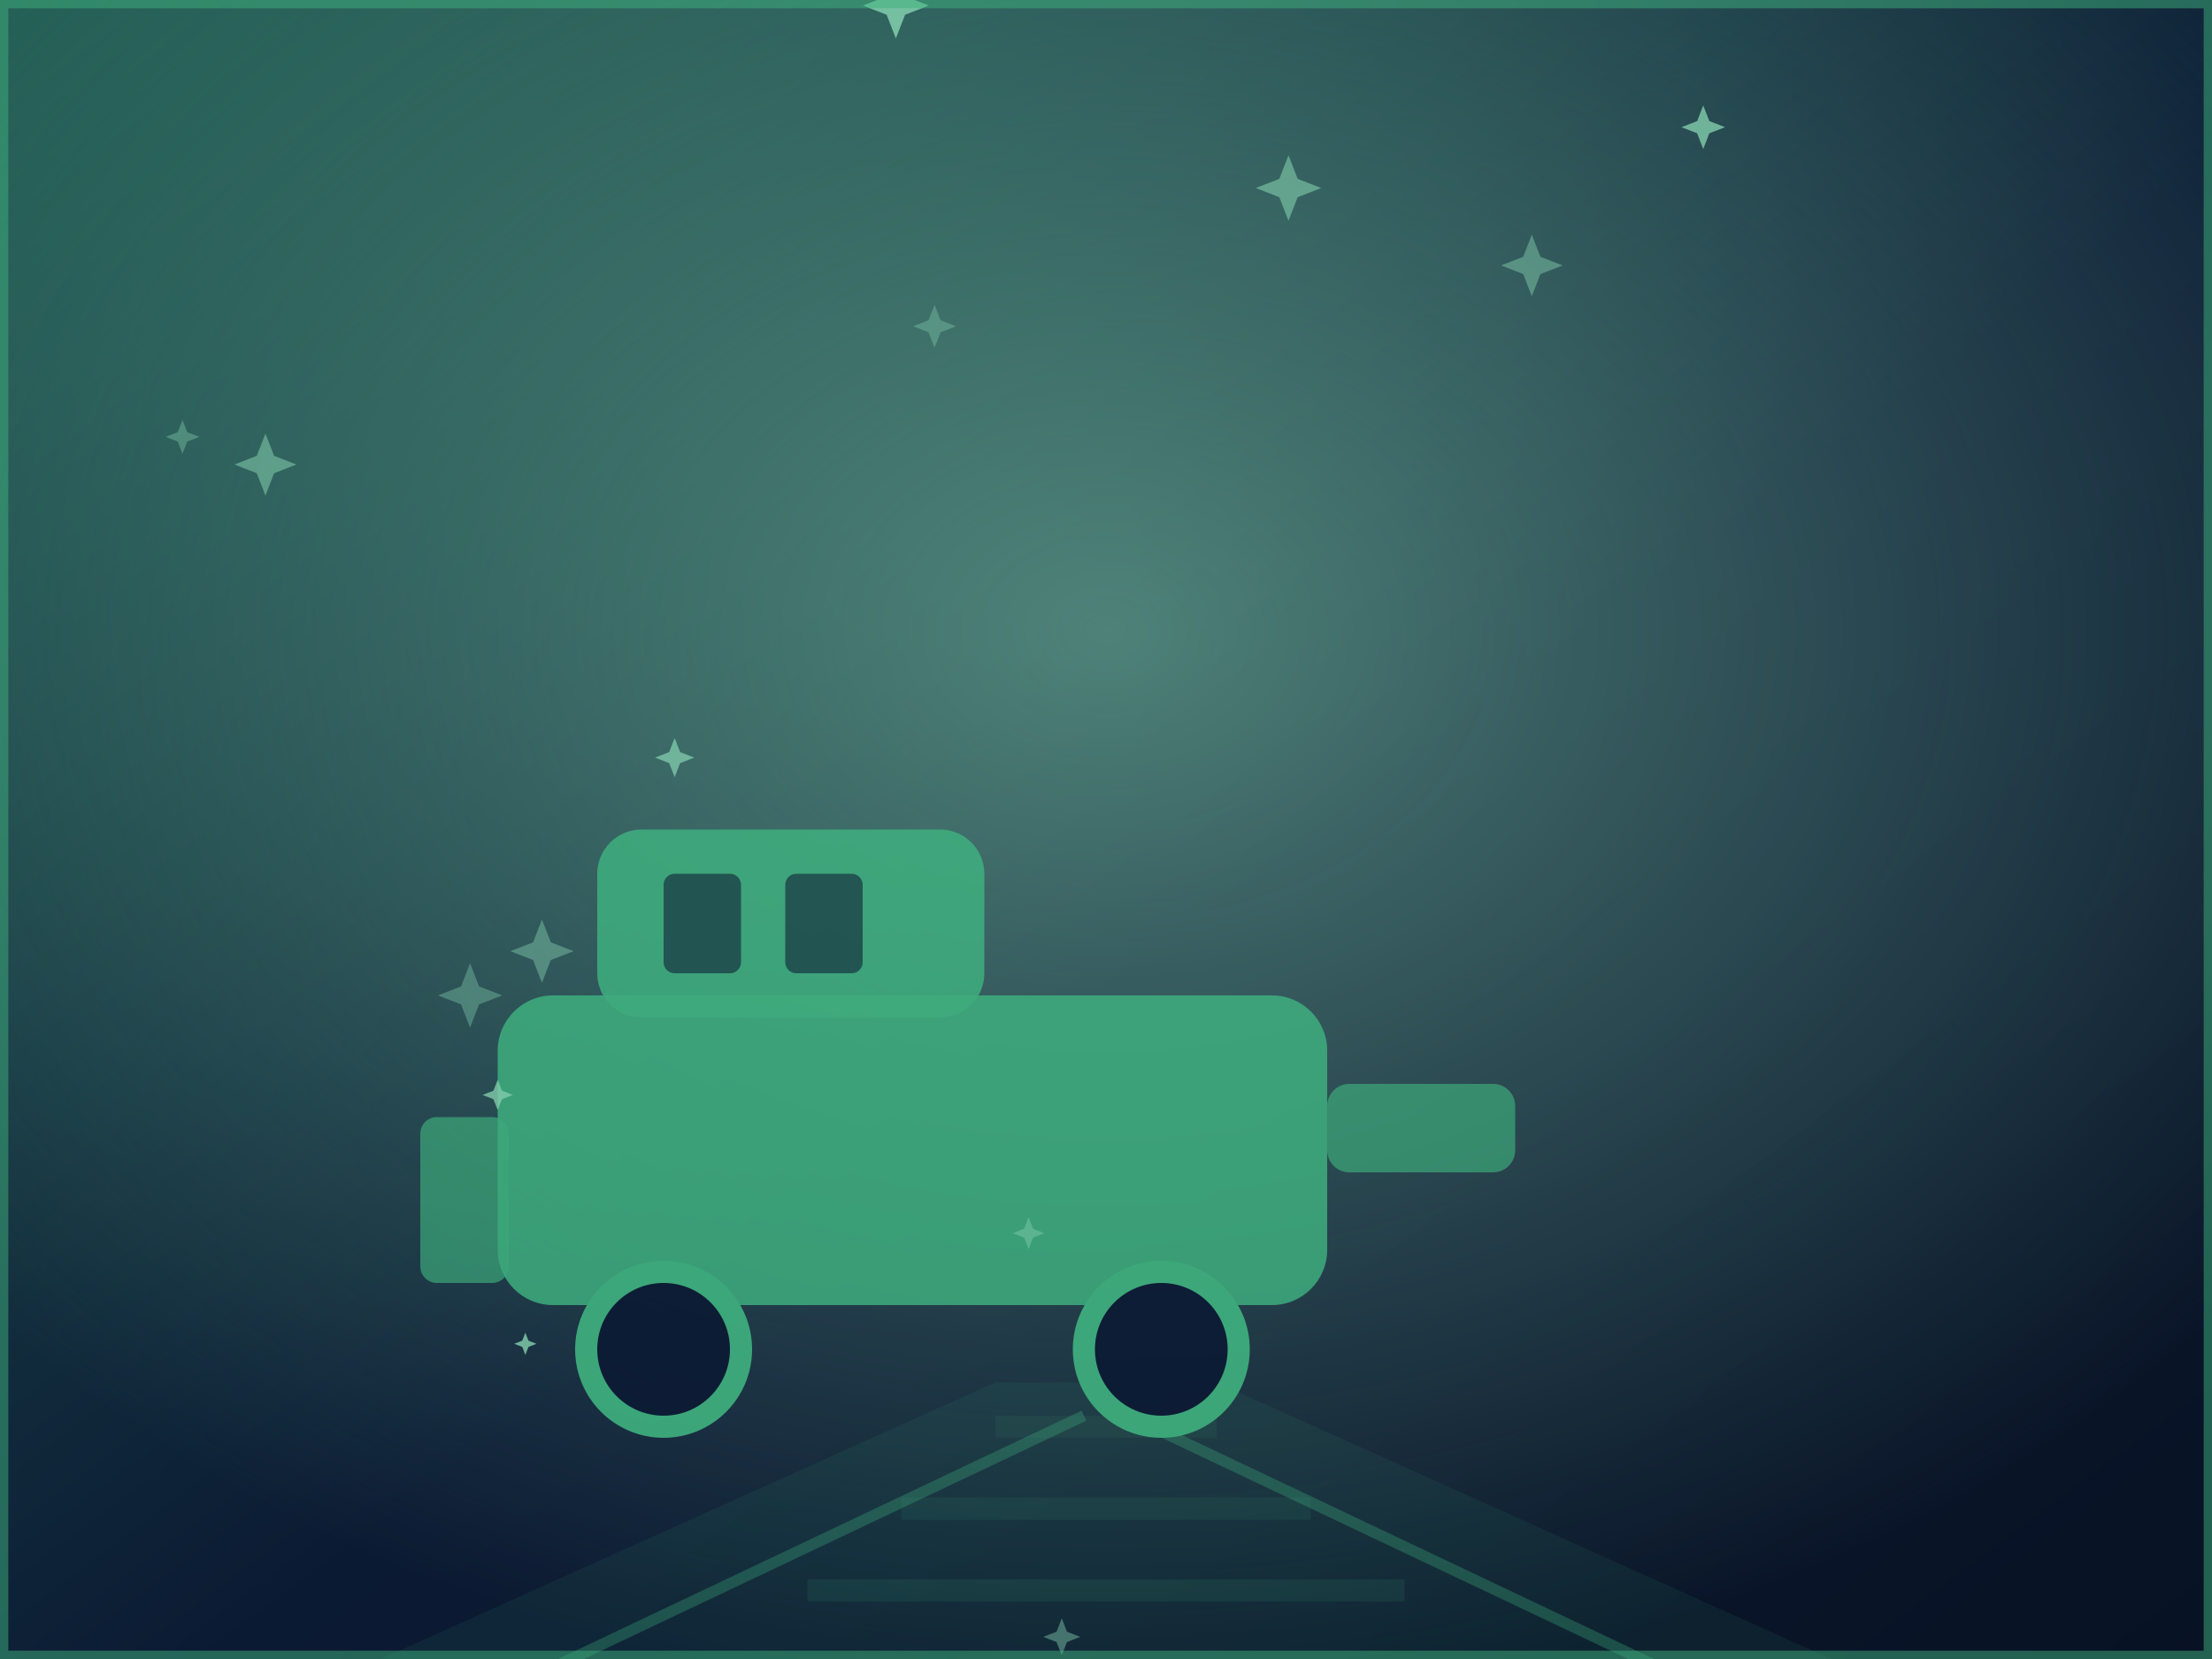
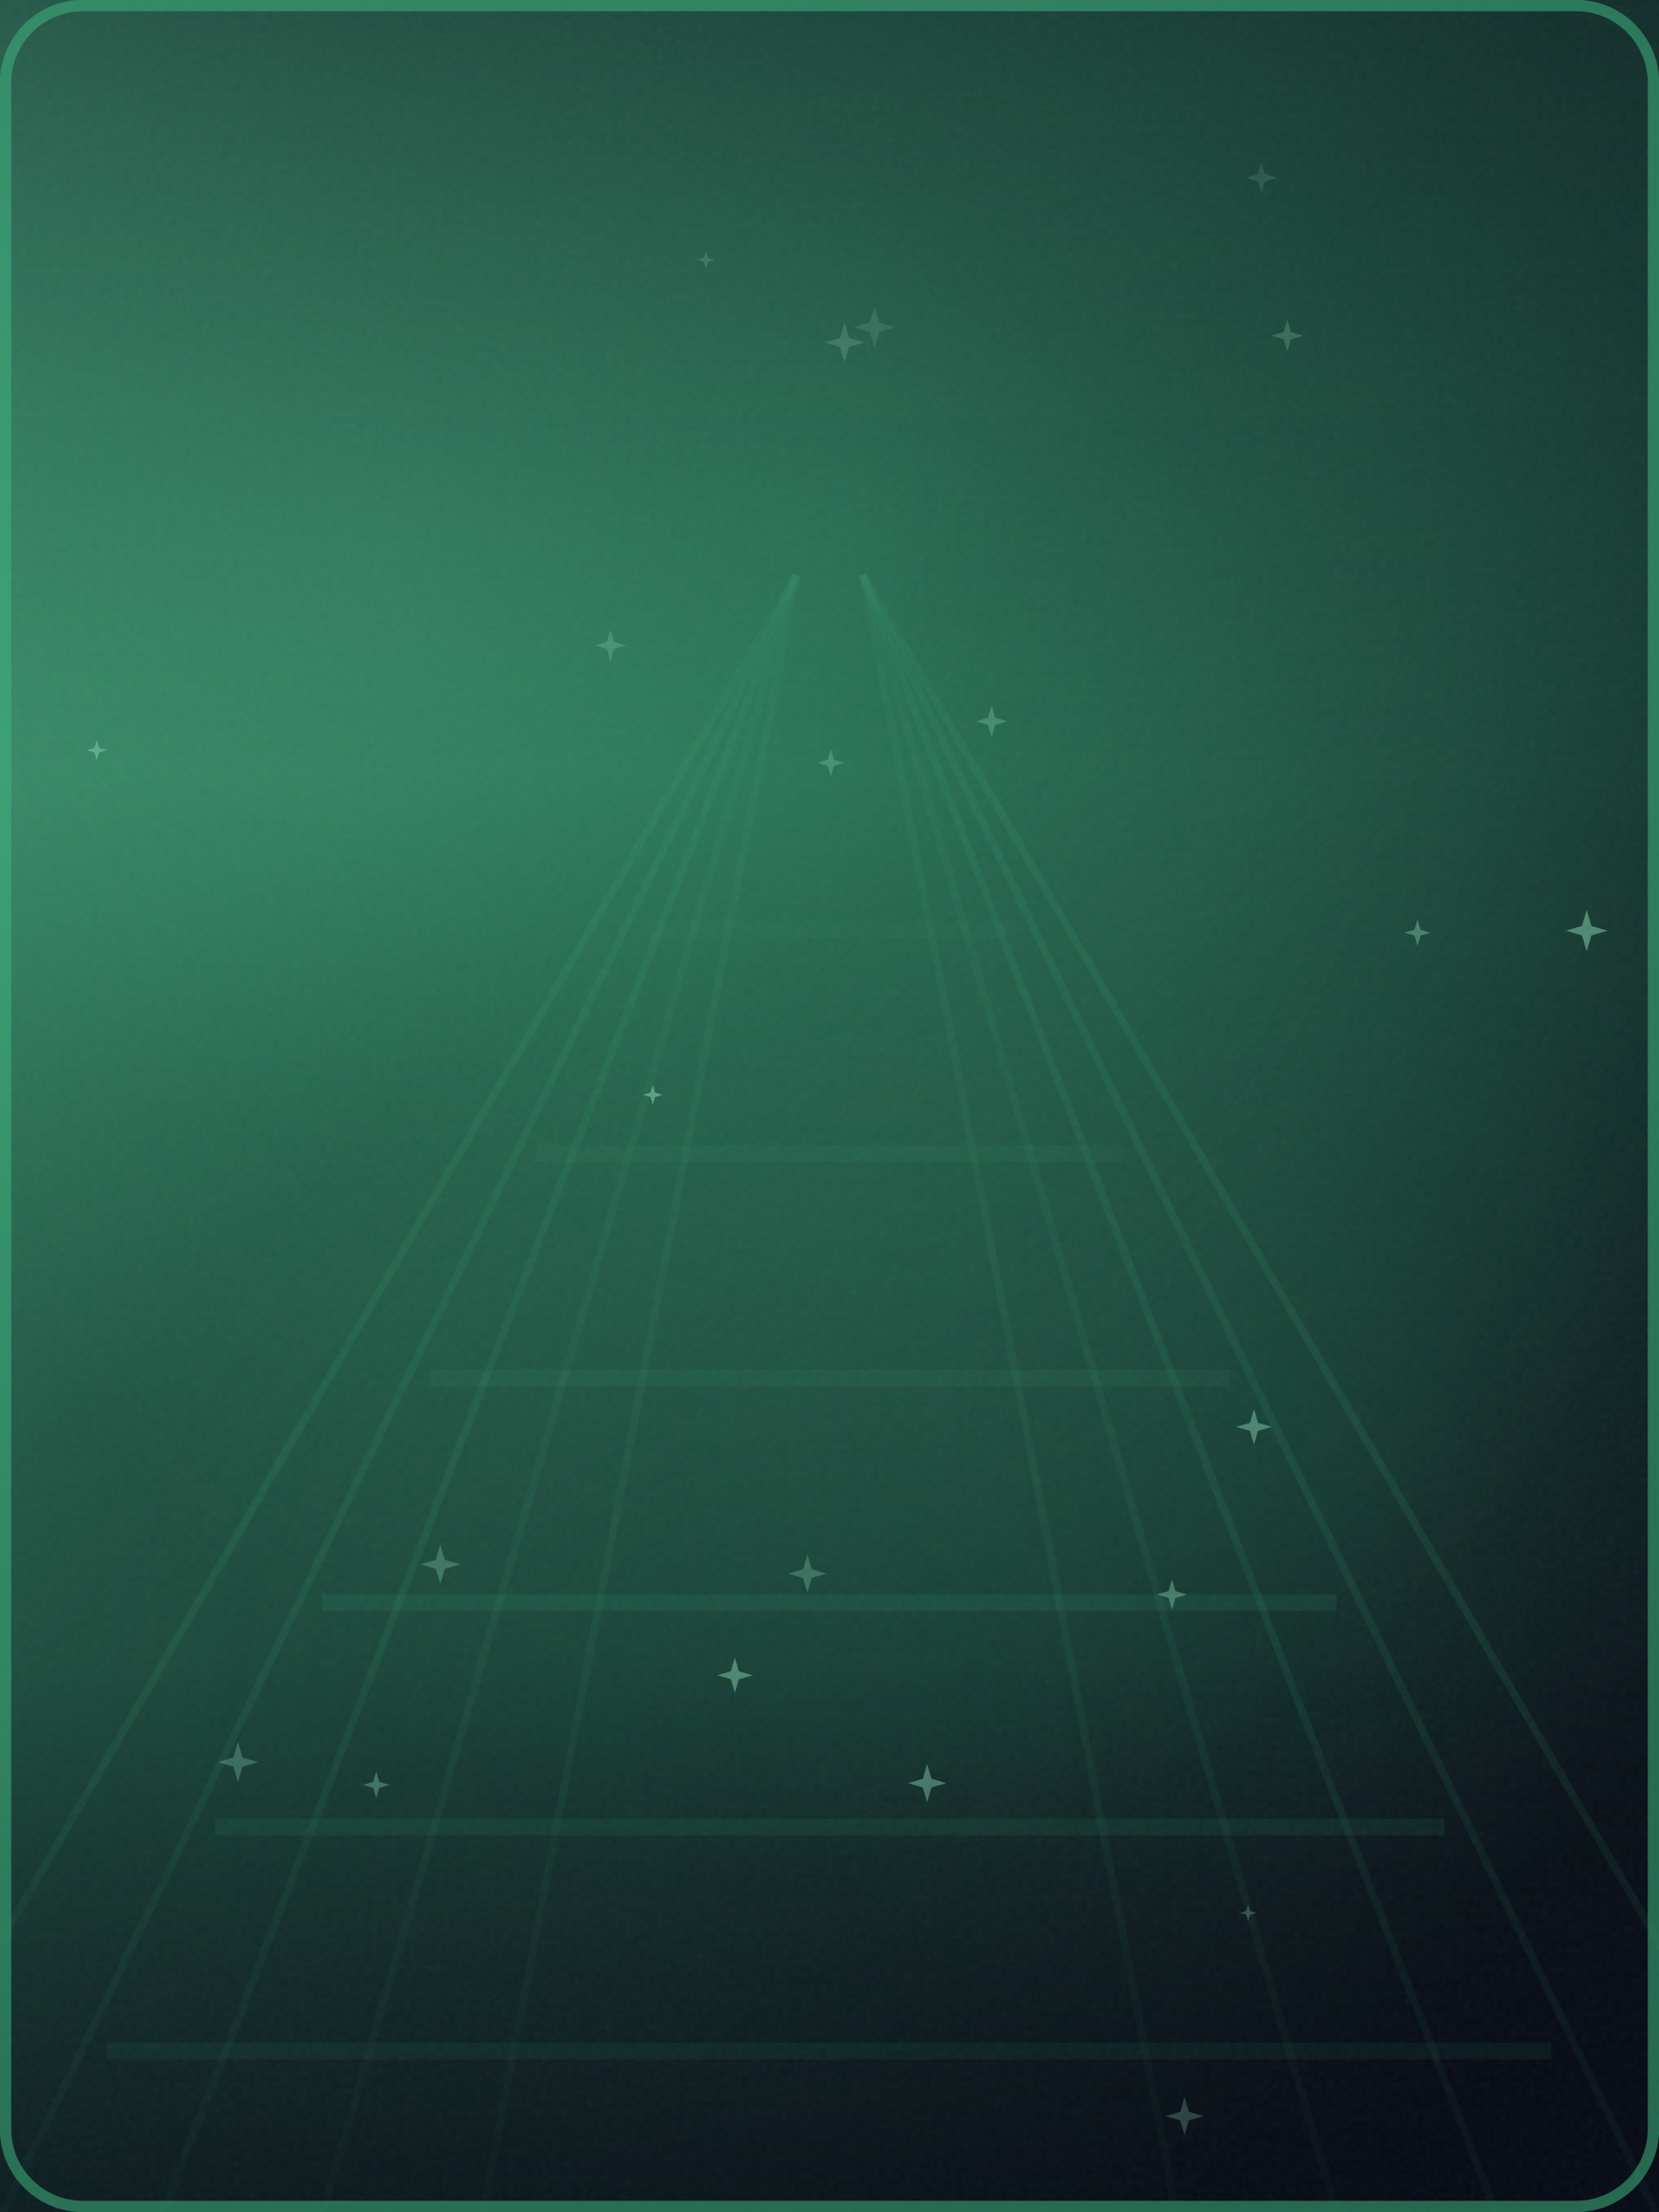
- <svg xmlns="http://www.w3.org/2000/svg" viewBox="0 0 400 300" width="400" height="300" role="img" aria-label="Peu commune">
+ <svg xmlns="http://www.w3.org/2000/svg" viewBox="0 0 300 400" width="300" height="400" role="img" aria-label="Peu commune">
  <defs>
-     <linearGradient id="bg-uncommon" x1="0" y1="0" x2="1" y2="1">
-       <stop offset="0%" stop-color="#225e55" />
-       <stop offset="55%" stop-color="#0B1A33" />
-       <stop offset="100%" stop-color="#081224" />
+     <linearGradient id="bg-uncommon" x1="0" y1="0" x2="0.7" y2="1">
+       <stop offset="0%" stop-color="#4eb889" />
+       <stop offset="45%" stop-color="#205644" />
+       <stop offset="100%" stop-color="#060a14" />
    </linearGradient>
-     <radialGradient id="glow-uncommon" cx="50%" cy="38%" r="65%">
-       <stop offset="0%" stop-color="#82cdac" stop-opacity="0.55" />
-       <stop offset="100%" stop-color="#82cdac" stop-opacity="0" />
+     <radialGradient id="vp-glow-uncommon" cx="50%" cy="24%" r="60%">
+       <stop offset="0%" stop-color="#3FB27F" stop-opacity="0.39" />
+       <stop offset="100%" stop-color="#3FB27F" stop-opacity="0" />
    </radialGradient>
+     <radialGradient id="blob-uncommon-0" cx="50%" cy="50%" r="50%">
+       <stop offset="0%" stop-color="#65c199" stop-opacity="0.35" />
+       <stop offset="100%" stop-color="#3FB27F" stop-opacity="0" />
+     </radialGradient>
+     <radialGradient id="blob-uncommon-1" cx="50%" cy="50%" r="50%">
+       <stop offset="0%" stop-color="#3FB27F" stop-opacity="0.28" />
+       <stop offset="100%" stop-color="#3FB27F" stop-opacity="0" />
+     </radialGradient>
+     <radialGradient id="blob-uncommon-2" cx="50%" cy="50%" r="50%">
+       <stop offset="0%" stop-color="#308364" stop-opacity="0.4" />
+       <stop offset="100%" stop-color="#3FB27F" stop-opacity="0" />
+     </radialGradient>
+     <filter id="grain-uncommon">
+       <feTurbulence type="fractalNoise" baseFrequency="0.85" numOctaves="2" stitchTiles="stitch" result="noise" />
+       <feColorMatrix in="noise" type="saturate" values="0" />
+     </filter>
+     <linearGradient id="vignette-uncommon" x1="0" y1="0" x2="0" y2="1">
+       <stop offset="0%" stop-color="#060a14" stop-opacity="0.55" />
+       <stop offset="35%" stop-color="#060a14" stop-opacity="0" />
+       <stop offset="75%" stop-color="#060a14" stop-opacity="0" />
+       <stop offset="100%" stop-color="#060a14" stop-opacity="0.6" />
+     </linearGradient>
  </defs>
-   <rect width="400" height="300" fill="url(#bg-uncommon)" />
-   <rect width="400" height="300" fill="url(#glow-uncommon)" />
+   <rect width="300" height="400" fill="url(#bg-uncommon)" />
+   <circle cx="69.5" cy="97.8" r="110.0" fill="url(#blob-uncommon-0)" opacity="0.50" />
+   <circle cx="243.6" cy="261.6" r="122.0" fill="url(#blob-uncommon-1)" opacity="0.40" />
+   <circle cx="146.9" cy="317.4" r="134.0" fill="url(#blob-uncommon-2)" opacity="0.30" />
+   <rect width="300" height="400" fill="url(#vp-glow-uncommon)" />
  <g opacity="0.9">
-     <path d="M -20 340 L 180 250 L 220 250 L 420 340 Z" fill="#3FB27F" opacity="0.10" />
-     <line x1="40" y1="330" x2="196" y2="256" stroke="#3FB27F" stroke-width="2" opacity="0.35" />
-     <line x1="360" y1="330" x2="204" y2="256" stroke="#3FB27F" stroke-width="2" opacity="0.35" />
-     <rect x="95" y="330" width="210" height="4" fill="#3FB27F" opacity="0.18" />
-     <rect x="112" y="315.2" width="176" height="4" fill="#3FB27F" opacity="0.16" />
-     <rect x="129" y="300.4" width="142" height="4" fill="#3FB27F" opacity="0.14" />
-     <rect x="146" y="285.6" width="108" height="4" fill="#3FB27F" opacity="0.12" />
-     <rect x="163" y="270.8" width="74" height="4" fill="#3FB27F" opacity="0.1" />
-     <rect x="180" y="256" width="40" height="4" fill="#3FB27F" opacity="0.08" />
-     <g transform="translate(90,150)">
-       <rect x="0" y="30" width="150" height="56" rx="10" fill="#3FB27F" opacity="0.9" />
-       <rect x="18" y="0" width="70" height="34" rx="8" fill="#3FB27F" opacity="0.9" />
-       <circle cx="30" cy="94" r="14" fill="#0B1A33" stroke="#3FB27F" stroke-width="4" />
-       <circle cx="120" cy="94" r="14" fill="#0B1A33" stroke="#3FB27F" stroke-width="4" />
-       <rect x="150" y="46" width="34" height="16" rx="4" fill="#3FB27F" opacity="0.7" />
-       <rect x="-14" y="52" width="16" height="30" rx="3" fill="#3FB27F" opacity="0.7" />
-       <rect x="30" y="8" width="14" height="18" rx="2" fill="#0B1A33" opacity="0.6" />
-       <rect x="52" y="8" width="14" height="18" rx="2" fill="#0B1A33" opacity="0.6" />
-     </g>
+     <line x1="83.5" y1="420" x2="144" y2="104" stroke="#3FB27F" stroke-width="1.4" opacity="0.08" />
+     <line x1="216.5" y1="420" x2="156" y2="104" stroke="#3FB27F" stroke-width="1.4" opacity="0.08" />
+     <line x1="52.6" y1="420" x2="144" y2="104" stroke="#3FB27F" stroke-width="1.4" opacity="0.09" />
+     <line x1="247.4" y1="420" x2="156" y2="104" stroke="#3FB27F" stroke-width="1.4" opacity="0.09" />
+     <line x1="21.8" y1="420" x2="144" y2="104" stroke="#3FB27F" stroke-width="1.4" opacity="0.11" />
+     <line x1="278.2" y1="420" x2="156" y2="104" stroke="#3FB27F" stroke-width="1.4" opacity="0.11" />
+     <line x1="-9.1" y1="420" x2="144" y2="104" stroke="#3FB27F" stroke-width="1.4" opacity="0.12" />
+     <line x1="309.1" y1="420" x2="156" y2="104" stroke="#3FB27F" stroke-width="1.4" opacity="0.12" />
+     <line x1="-40.0" y1="420" x2="144" y2="104" stroke="#3FB27F" stroke-width="1.4" opacity="0.13" />
+     <line x1="340.0" y1="420" x2="156" y2="104" stroke="#3FB27F" stroke-width="1.4" opacity="0.13" />
+     <rect x="0.0" y="410.0" width="300.0" height="3" fill="#3FB27F" opacity="0.17" />
+     <rect x="19.4" y="369.4" width="261.1" height="3" fill="#3FB27F" opacity="0.15" />
+     <rect x="38.9" y="328.9" width="222.3" height="3" fill="#3FB27F" opacity="0.13" />
+     <rect x="58.3" y="288.3" width="183.4" height="3" fill="#3FB27F" opacity="0.11" />
+     <rect x="77.7" y="247.7" width="144.6" height="3" fill="#3FB27F" opacity="0.09" />
+     <rect x="97.1" y="207.1" width="105.7" height="3" fill="#3FB27F" opacity="0.07" />
+     <rect x="116.6" y="166.6" width="66.9" height="3" fill="#3FB27F" opacity="0.05" />
  </g>
-   <g transform="translate(186 223)" opacity="0.45">
-     <path d="M0 -2.885 L0.808 -0.808 L2.885 0 L0.808 0.808 L0 2.885 L-0.808 0.808 L-2.885 0 L-0.808 -0.808 Z" fill="#82cdac" />
+   <g>
+     
  </g>
-   <g transform="translate(277 48)" opacity="0.48">
-     <path d="M0 -5.569 L1.559 -1.559 L5.569 0 L1.559 1.559 L0 5.569 L-1.559 1.559 L-5.569 0 L-1.559 -1.559 Z" fill="#82cdac" />
+   <g>
+     <path d="M43.02 315.00 L43.85 317.82 L46.67 318.64 L43.85 319.47 L43.02 322.29 L42.19 319.47 L39.37 318.64 L42.19 317.82 Z" fill="#82cdac" opacity="0.38" />
+     <path d="M17.50 133.83 L17.92 135.25 L19.33 135.66 L17.92 136.08 L17.50 137.49 L17.09 136.08 L15.67 135.66 L17.09 135.25 Z" fill="#82cdac" opacity="0.55" />
+     <path d="M228.10 29.34 L228.74 31.50 L230.90 32.13 L228.74 32.77 L228.10 34.93 L227.47 32.77 L225.31 32.13 L227.47 31.50 Z" fill="#82cdac" opacity="0.37" />
+     <path d="M232.79 57.79 L233.44 60.04 L235.69 60.70 L233.44 61.35 L232.79 63.60 L232.13 61.35 L229.88 60.70 L232.13 60.04 Z" fill="#82cdac" opacity="0.45" />
+     <path d="M127.64 45.42 L128.00 46.63 L129.21 46.98 L128.00 47.34 L127.64 48.54 L127.29 47.34 L126.08 46.98 L127.29 46.63 Z" fill="#82cdac" opacity="0.54" />
+     <path d="M150.25 135.45 L150.81 137.37 L152.73 137.93 L150.81 138.50 L150.25 140.42 L149.69 138.50 L147.77 137.93 L149.69 137.37 Z" fill="#82cdac" opacity="0.33" />
+     <path d="M179.32 127.59 L179.96 129.79 L182.16 130.44 L179.96 131.08 L179.32 133.28 L178.67 131.08 L176.47 130.44 L178.67 129.79 Z" fill="#82cdac" opacity="0.36" />
+     <path d="M167.65 318.99 L168.44 321.66 L171.11 322.45 L168.44 323.23 L167.65 325.90 L166.87 323.23 L164.20 322.45 L166.87 321.66 Z" fill="#82cdac" opacity="0.54" />
+     <path d="M68.03 320.33 L68.58 322.21 L70.46 322.76 L68.58 323.30 L68.03 325.18 L67.48 323.30 L65.61 322.76 L67.48 322.21 Z" fill="#82cdac" opacity="0.45" />
+     <path d="M146.01 281.12 L146.79 283.78 L149.45 284.56 L146.79 285.34 L146.01 288.00 L145.23 285.34 L142.57 284.56 L145.23 283.78 Z" fill="#82cdac" opacity="0.31" />
+     <path d="M152.71 58.33 L153.52 61.11 L156.30 61.93 L153.52 62.74 L152.71 65.52 L151.89 62.74 L149.11 61.93 L151.89 61.11 Z" fill="#82cdac" opacity="0.46" />
+     <path d="M225.70 344.45 L226.03 345.59 L227.16 345.92 L226.03 346.25 L225.70 347.38 L225.37 346.25 L224.24 345.92 L225.37 345.59 Z" fill="#82cdac" opacity="0.45" />
+     <path d="M286.92 164.53 L287.78 167.44 L290.69 168.30 L287.78 169.15 L286.92 172.06 L286.07 169.15 L283.15 168.30 L286.07 167.44 Z" fill="#82cdac" opacity="0.53" />
+     <path d="M214.20 379.23 L214.98 381.88 L217.63 382.66 L214.98 383.44 L214.20 386.09 L213.43 383.44 L210.77 382.66 L213.43 381.88 Z" fill="#82cdac" opacity="0.54" />
+     <path d="M158.15 55.43 L159.00 58.33 L161.90 59.18 L159.00 60.03 L158.15 62.94 L157.30 60.03 L154.39 59.18 L157.30 58.33 Z" fill="#82cdac" opacity="0.33" />
+     <path d="M226.76 254.80 L227.48 257.29 L229.97 258.02 L227.48 258.75 L226.76 261.23 L226.03 258.75 L223.54 258.02 L226.03 257.29 Z" fill="#82cdac" opacity="0.49" />
+     <path d="M79.62 279.30 L80.43 282.07 L83.21 282.88 L80.43 283.69 L79.62 286.47 L78.81 283.69 L76.04 282.88 L78.81 282.07 Z" fill="#82cdac" opacity="0.33" />
+     <path d="M132.89 299.76 L133.61 302.22 L136.08 302.94 L133.61 303.66 L132.89 306.13 L132.17 303.66 L129.71 302.94 L132.17 302.22 Z" fill="#82cdac" opacity="0.51" />
+     <path d="M118.04 196.21 L118.44 197.58 L119.81 197.98 L118.44 198.38 L118.04 199.75 L117.64 198.38 L116.27 197.98 L117.64 197.58 Z" fill="#82cdac" opacity="0.58" />
+     <path d="M256.33 166.29 L256.87 168.12 L258.70 168.66 L256.87 169.19 L256.33 171.03 L255.79 169.19 L253.96 168.66 L255.79 168.12 Z" fill="#82cdac" opacity="0.42" />
+     <path d="M110.39 113.87 L111.03 116.06 L113.21 116.69 L111.03 117.33 L110.39 119.52 L109.75 117.33 L107.57 116.69 L109.75 116.06 Z" fill="#82cdac" opacity="0.36" />
+     <path d="M211.93 285.62 L212.55 287.72 L214.65 288.33 L212.55 288.95 L211.93 291.05 L211.31 288.95 L209.21 288.33 L211.31 287.72 Z" fill="#82cdac" opacity="0.43" />
  </g>
-   <g transform="translate(95 243)" opacity="0.82">
-     <path d="M0 -2.014 L0.564 -0.564 L2.014 0 L0.564 0.564 L0 2.014 L-0.564 0.564 L-2.014 0 L-0.564 -0.564 Z" fill="#82cdac" />
-   </g>
-   <g transform="translate(169 59)" opacity="0.38">
-     <path d="M0 -3.874 L1.085 -1.085 L3.874 0 L1.085 1.085 L0 3.874 L-1.085 1.085 L-3.874 0 L-1.085 -1.085 Z" fill="#82cdac" />
-   </g>
-   <g transform="translate(122 137)" opacity="0.75">
-     <path d="M0 -3.545 L0.993 -0.993 L3.545 0 L0.993 0.993 L0 3.545 L-0.993 0.993 L-3.545 0 L-0.993 -0.993 Z" fill="#82cdac" />
-   </g>
-   <g transform="translate(98 172)" opacity="0.45">
-     <path d="M0 -5.719 L1.601 -1.601 L5.719 0 L1.601 1.601 L0 5.719 L-1.601 1.601 L-5.719 0 L-1.601 -1.601 Z" fill="#82cdac" />
-   </g>
-   <g transform="translate(48 84)" opacity="0.56">
-     <path d="M0 -5.604 L1.569 -1.569 L5.604 0 L1.569 1.569 L0 5.604 L-1.569 1.569 L-5.604 0 L-1.569 -1.569 Z" fill="#82cdac" />
-   </g>
-   <g transform="translate(85 180)" opacity="0.39">
-     <path d="M0 -5.818 L1.629 -1.629 L5.818 0 L1.629 1.629 L0 5.818 L-1.629 1.629 L-5.818 0 L-1.629 -1.629 Z" fill="#82cdac" />
-   </g>
-   <g transform="translate(308 23)" opacity="0.80">
-     <path d="M0 -3.942 L1.104 -1.104 L3.942 0 L1.104 1.104 L0 3.942 L-1.104 1.104 L-3.942 0 L-1.104 -1.104 Z" fill="#82cdac" />
-   </g>
-   <g transform="translate(90 198)" opacity="0.79">
-     <path d="M0 -2.741 L0.768 -0.768 L2.741 0 L0.768 0.768 L0 2.741 L-0.768 0.768 L-2.741 0 L-0.768 -0.768 Z" fill="#82cdac" />
-   </g>
-   <g transform="translate(33 79)" opacity="0.40">
-     <path d="M0 -3.054 L0.855 -0.855 L3.054 0 L0.855 0.855 L0 3.054 L-0.855 0.855 L-3.054 0 L-0.855 -0.855 Z" fill="#82cdac" />
-   </g>
-   <g transform="translate(192 296)" opacity="0.45">
-     <path d="M0 -3.351 L0.938 -0.938 L3.351 0 L0.938 0.938 L0 3.351 L-0.938 0.938 L-3.351 0 L-0.938 -0.938 Z" fill="#82cdac" />
-   </g>
-   <g transform="translate(162 1)" opacity="0.86">
-     <path d="M0 -5.953 L1.667 -1.667 L5.953 0 L1.667 1.667 L0 5.953 L-1.667 1.667 L-5.953 0 L-1.667 -1.667 Z" fill="#82cdac" />
-   </g>
-   <g transform="translate(233 34)" opacity="0.60">
-     <path d="M0 -5.92 L1.658 -1.658 L5.92 0 L1.658 1.658 L0 5.92 L-1.658 1.658 L-5.92 0 L-1.658 -1.658 Z" fill="#82cdac" />
-   </g>
-   <rect x="0" y="0" width="400" height="300" fill="none" stroke="#3FB27F" stroke-opacity="0.5" stroke-width="3" />
+   <rect width="300" height="400" fill="url(#vignette-uncommon)" />
+   <rect width="300" height="400" fill="#060a14" opacity="0.05" filter="url(#grain-uncommon)" />
+   <rect x="1" y="1" width="298" height="398" rx="14" fill="none" stroke="#3FB27F" stroke-opacity="0.55" stroke-width="2.06" />
</svg>
